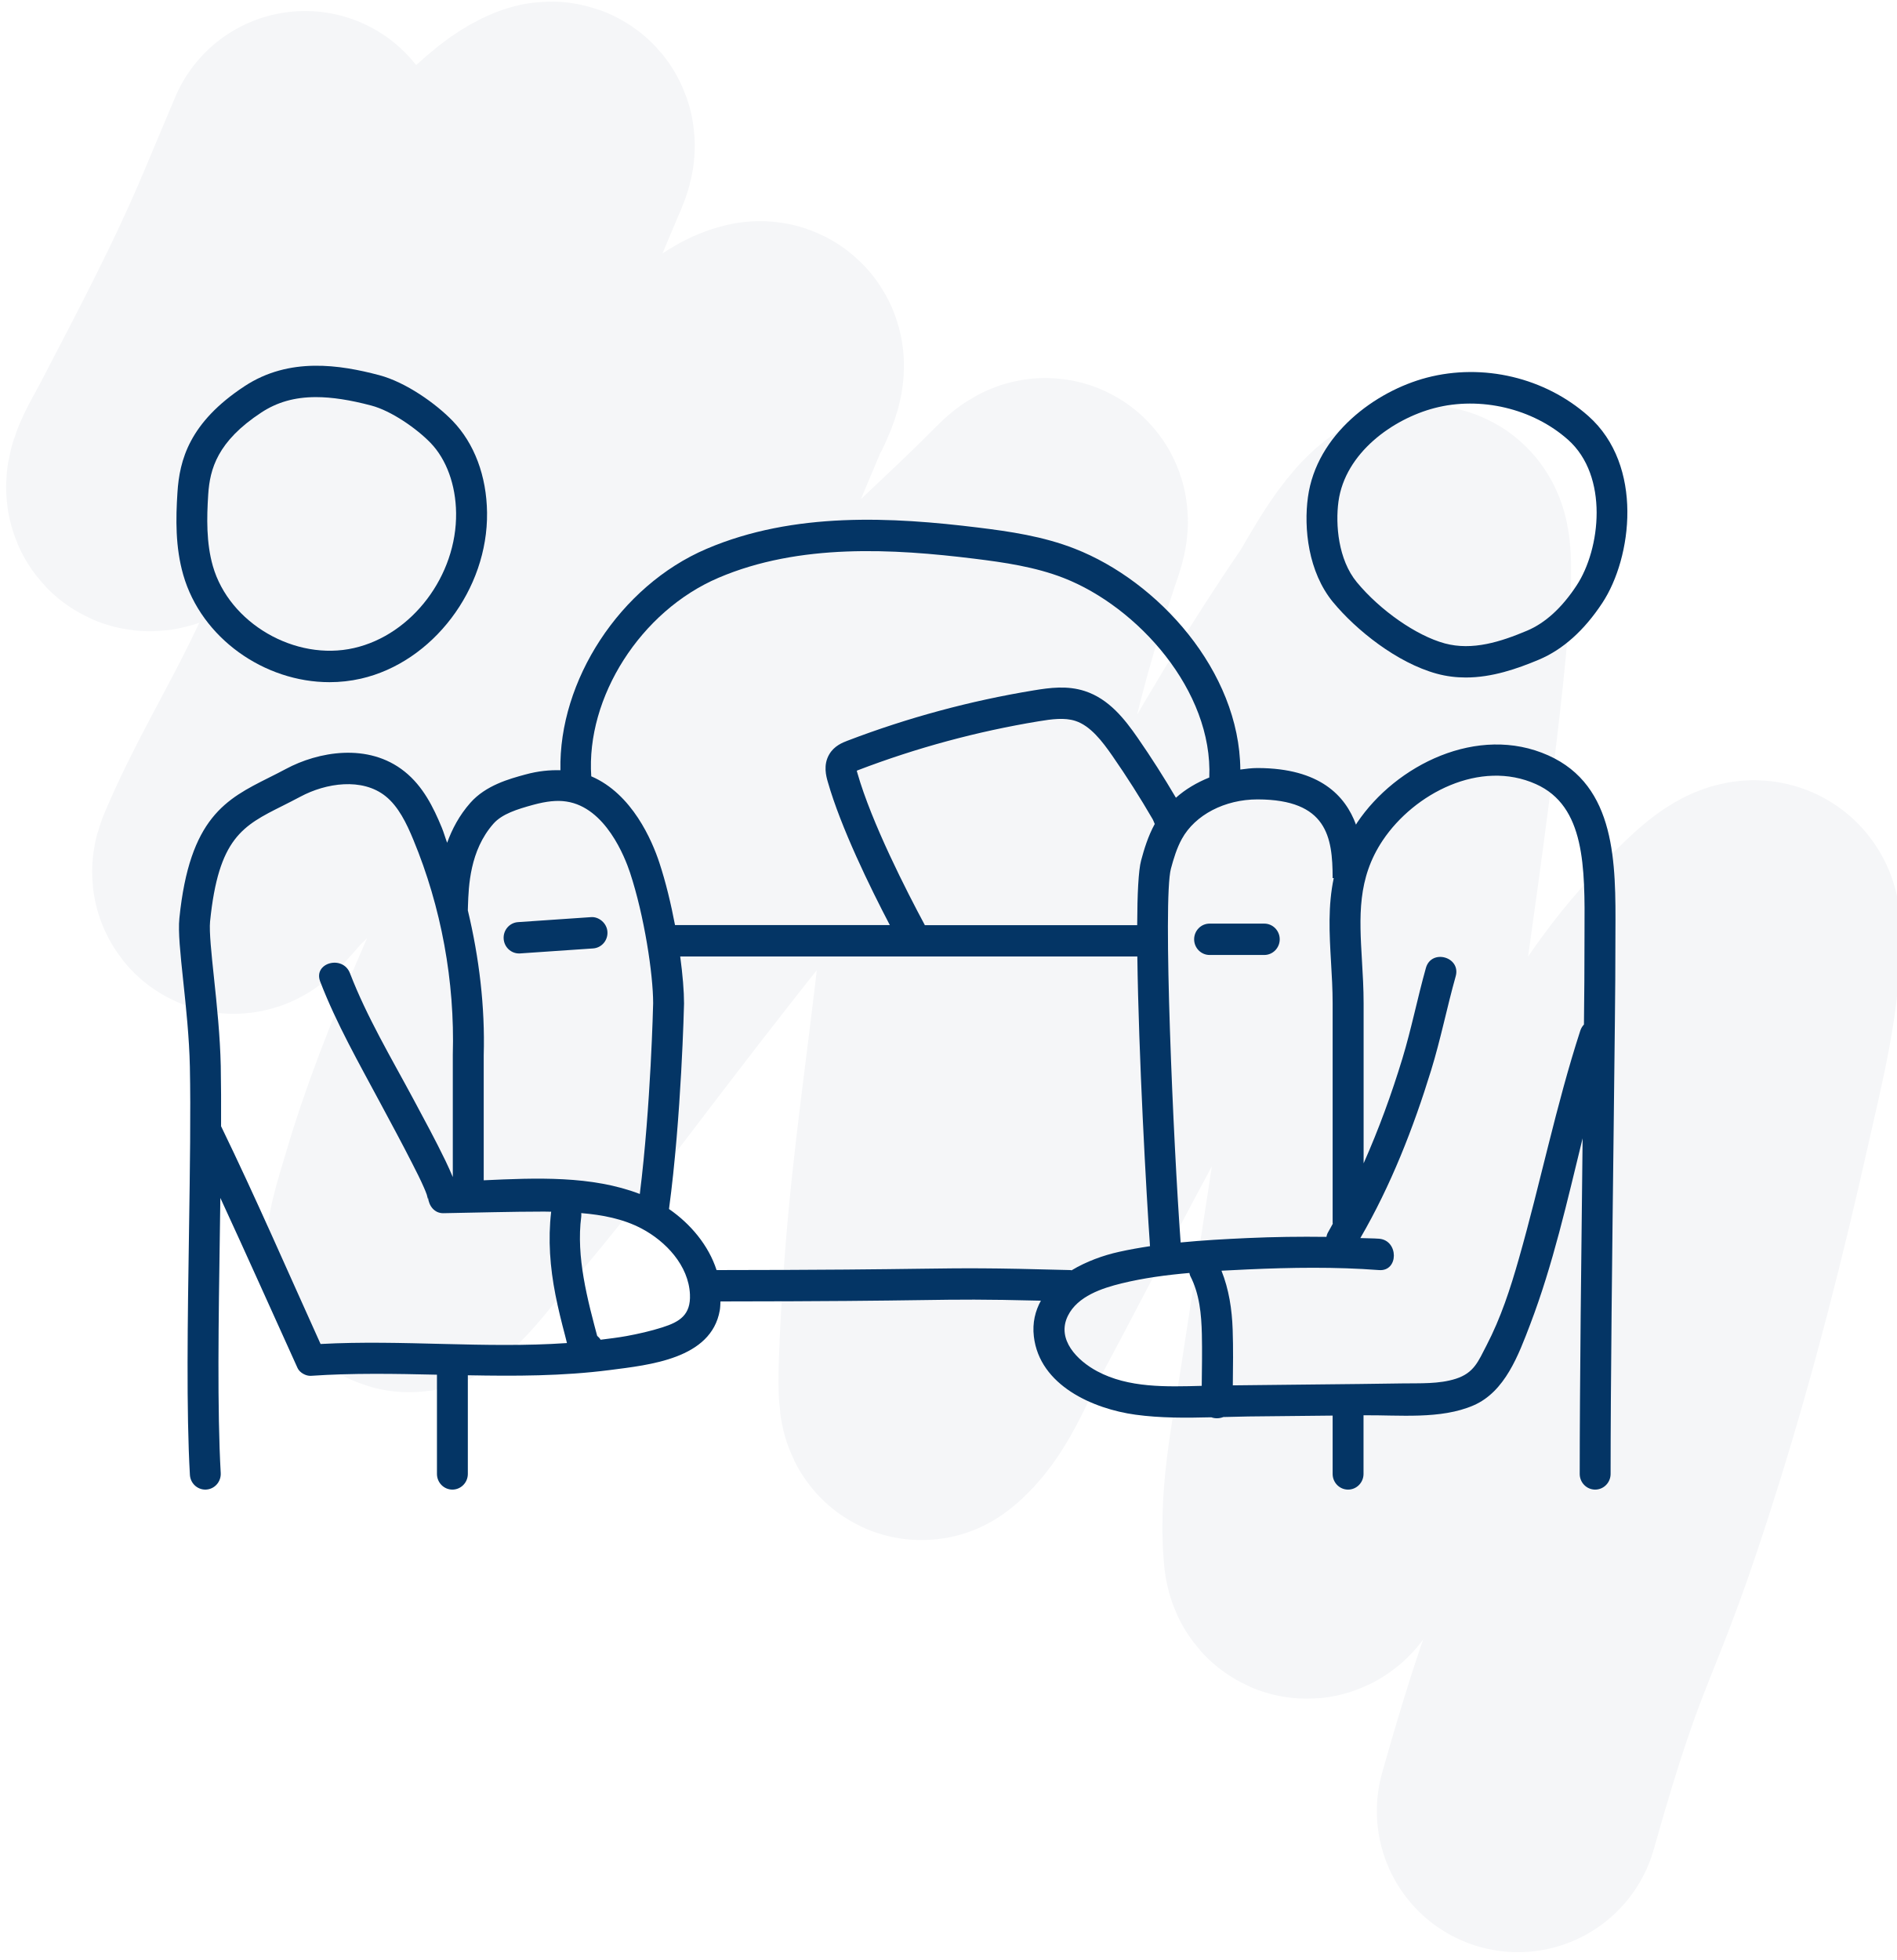
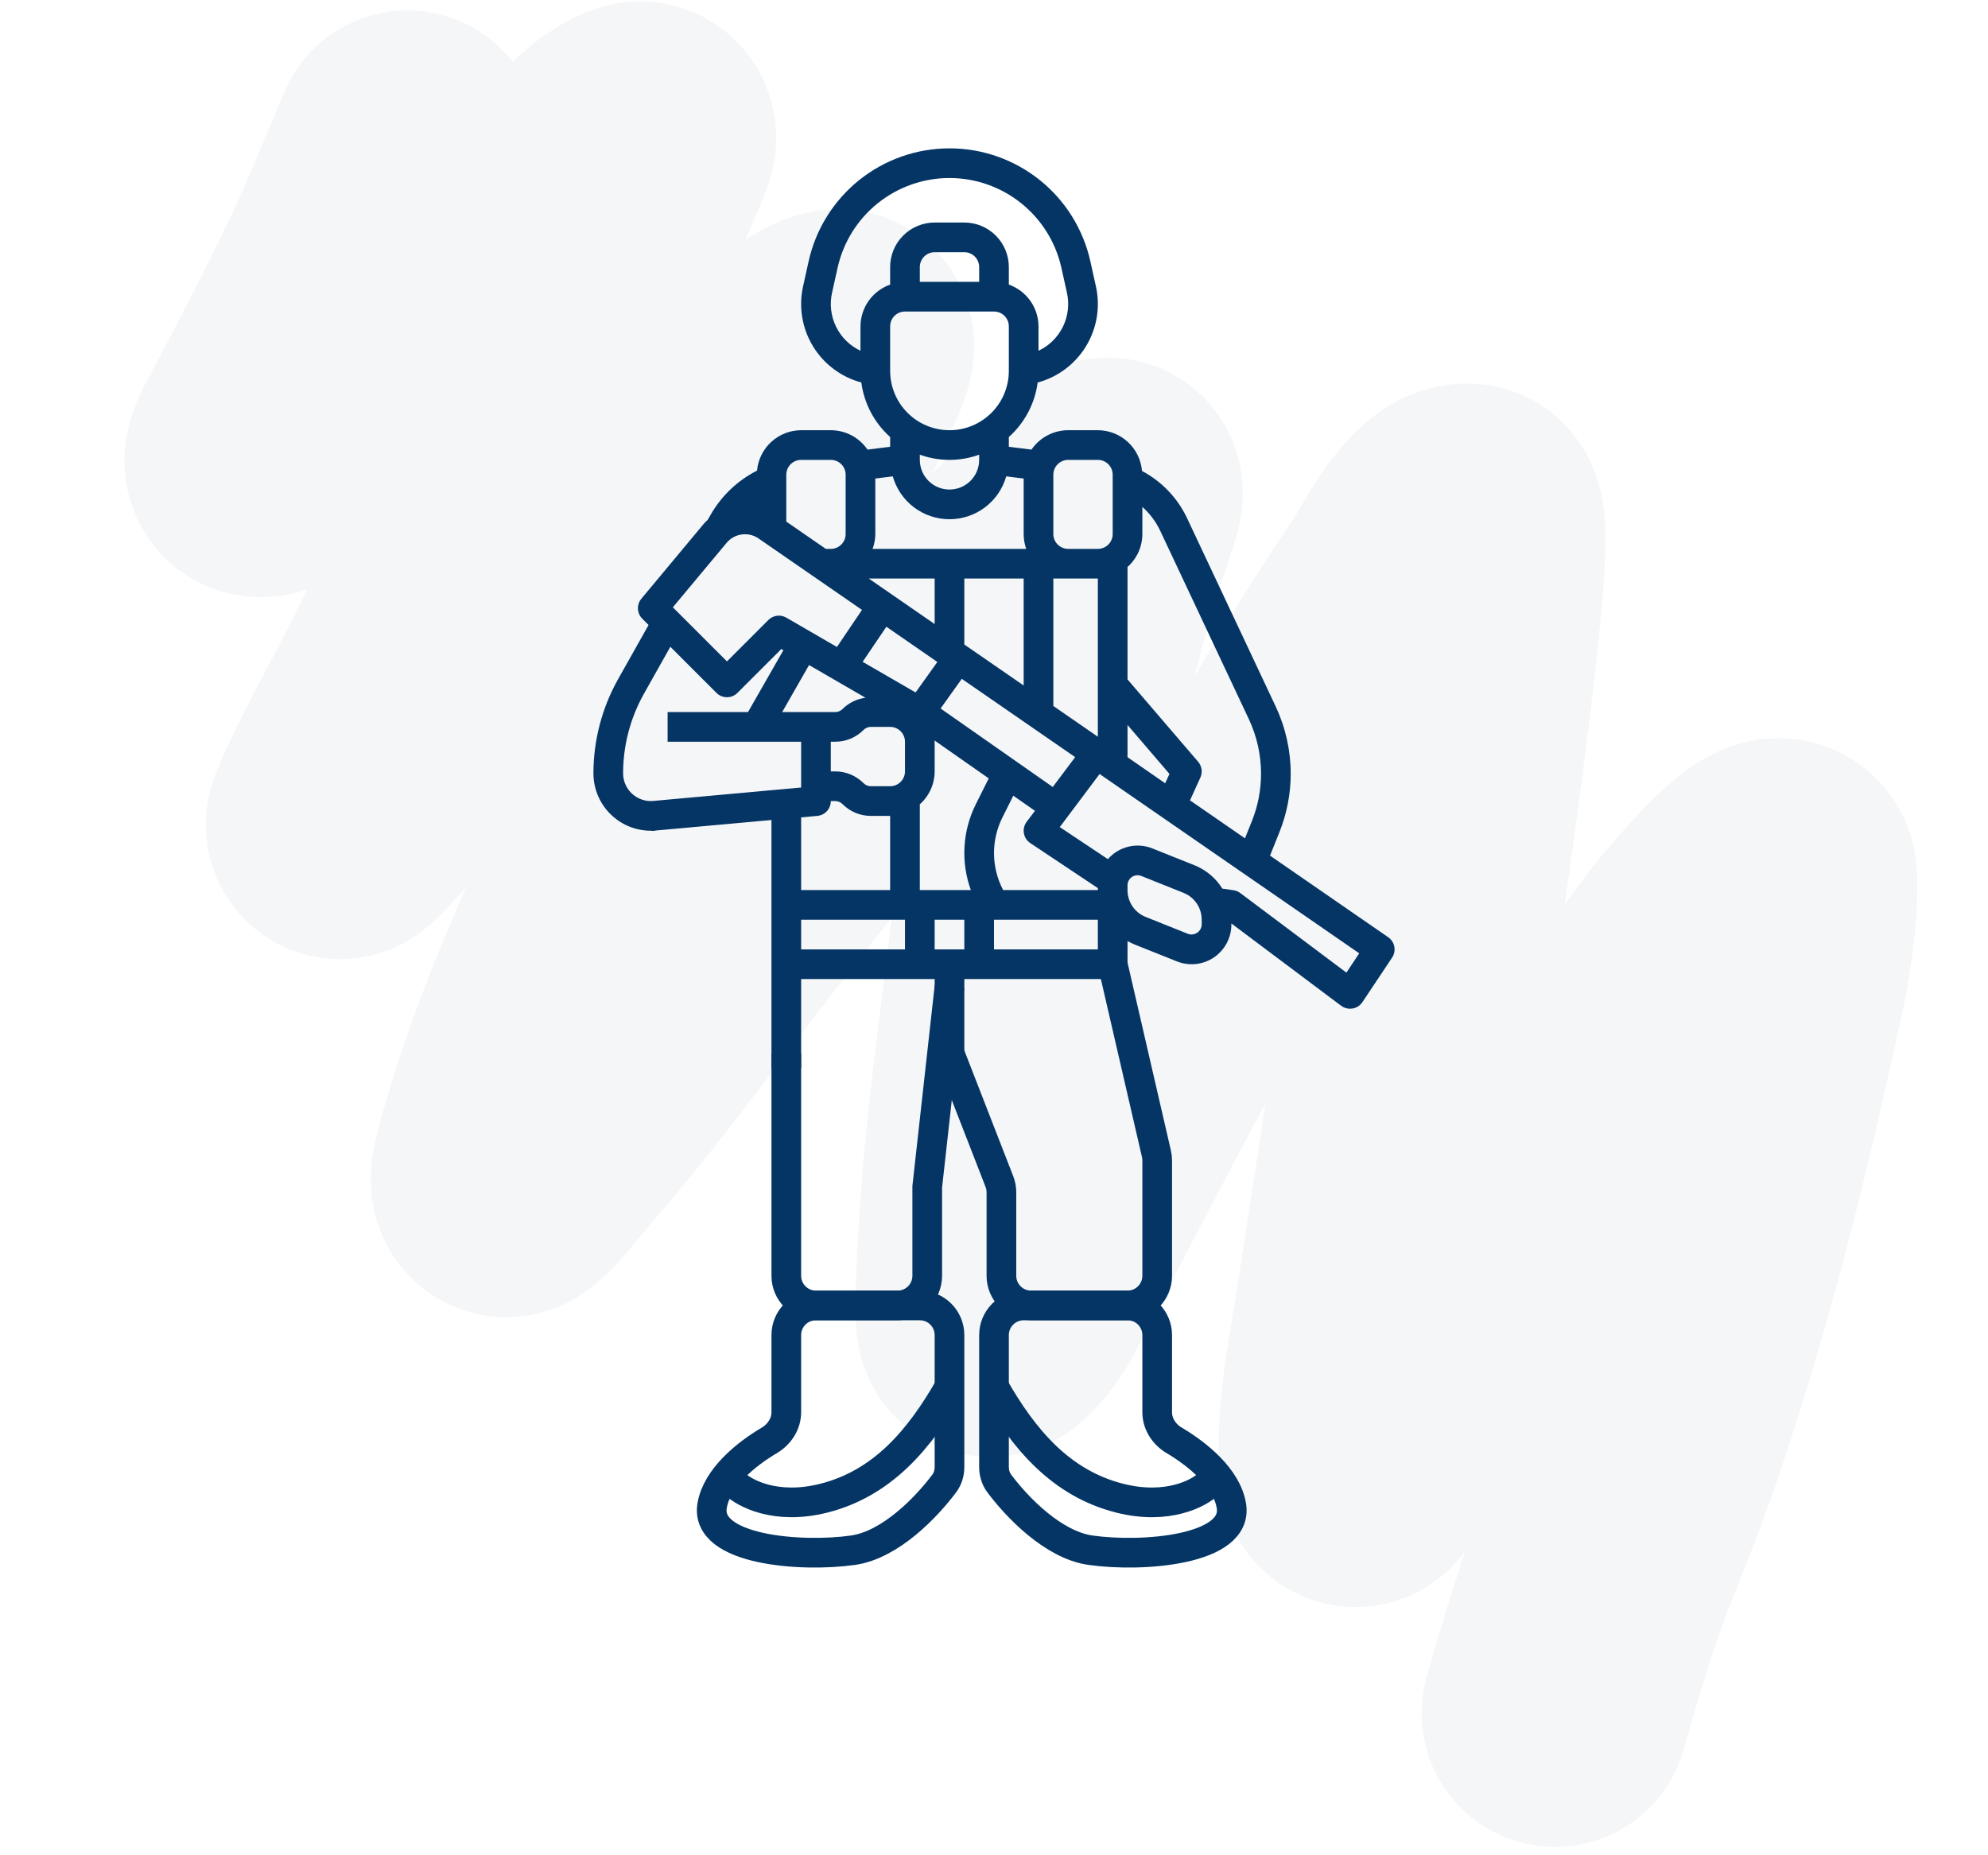
- <svg xmlns="http://www.w3.org/2000/svg" width="121" height="125" viewBox="0 0 121 125" fill="none">
-   <mask id="mask0_1228_7846" style="mask-type:alpha" maskUnits="userSpaceOnUse" x="0" y="0" width="121" height="125">
-     <rect width="121" height="125" fill="#D9D9D9" />
-   </mask>
-   <g mask="url(#mask0_1228_7846)">
-     <path d="M19.336 10.003C19.968 8.501 18.072 13.008 17.44 14.51C15.373 19.423 12.953 23.97 10.508 28.676C9.842 29.959 8.312 32.307 10.614 30.735C16.271 26.873 20.769 21.04 25.87 16.468C27.628 14.893 29.476 13.442 31.307 11.957C32.382 11.085 33.614 9.689 34.914 9.159C35.687 8.844 35.125 9.905 35.021 10.153C34.007 12.562 32.994 14.971 31.98 17.381C28.125 26.543 24.584 35.941 20.221 44.869C18.505 48.381 16.472 51.747 14.954 55.355C14.493 56.452 16.256 54.222 16.628 53.871C21.59 49.188 26.394 44.213 31.096 39.261C35.433 34.693 39.821 29.916 44.658 25.878C45.626 25.07 47.093 23.408 48.388 23.114C49.194 22.93 47.96 25.147 47.886 25.324C43.965 34.644 40.044 43.964 36.123 53.284C32.957 60.809 29.116 68.349 26.826 76.214C26.5 77.332 25.466 80.429 26.342 79.675C27.343 78.813 28.298 77.474 29.164 76.478C32.616 72.511 35.761 68.281 38.958 64.105C44.75 56.54 50.698 48.982 57.29 42.112C60.132 39.151 63.233 36.465 66.107 33.54C67.245 32.382 66.631 33.839 66.371 34.622C65.062 38.559 63.869 42.577 63.094 46.662C62.185 51.455 61.758 56.363 61.231 61.21C60.513 67.825 59.487 74.411 59.009 81.05C58.937 82.052 58.405 89.519 58.803 89.211C60.314 88.041 61.219 85.516 62.093 83.887C64.41 79.566 66.643 75.199 68.965 70.88C74.561 60.469 79.978 49.78 86.652 40.021C87.249 39.148 89.442 34.73 90.945 34.856C92.746 35.006 84.942 83.686 84.32 87.94C83.805 91.466 82.888 95.347 83.209 98.945C83.279 99.723 83.595 99.185 83.859 98.694C85.592 95.482 87.448 92.517 89.483 89.487C93.391 83.667 97.16 77.752 101.068 71.931C103.128 68.863 105 65.551 107.447 62.776C107.66 62.534 112.181 57.113 112.23 59.264C112.317 63.108 111.23 67.246 110.399 70.963C108.838 77.944 107.065 84.924 104.94 91.749C100.84 104.916 100.572 102.226 96.822 115.5" stroke="#F5F6F8" stroke-width="18" stroke-linecap="round" />
-     <path d="M21.017 43.506C16.86 43.506 12.847 40.698 11.689 36.664C11.181 34.89 11.21 33.088 11.319 31.404C11.451 29.358 12.063 26.952 15.603 24.628C18.458 22.752 21.687 23.266 24.181 23.924C25.901 24.378 27.82 25.754 28.87 26.842C30.255 28.276 31.037 30.352 31.066 32.688C31.133 37.584 27.599 42.236 23.021 43.282C22.355 43.434 21.683 43.506 21.017 43.506ZM20.154 25.326C18.789 25.326 17.672 25.65 16.669 26.308C13.87 28.146 13.387 29.906 13.281 31.534C13.184 33.034 13.155 34.628 13.578 36.104C14.62 39.742 18.826 42.192 22.585 41.328C26.289 40.484 29.145 36.702 29.092 32.714C29.07 30.924 28.476 29.294 27.463 28.246C26.59 27.342 24.967 26.202 23.684 25.864C22.331 25.506 21.175 25.326 20.154 25.326Z" fill="#043565" />
-     <path d="M93.497 43.208C92.886 43.208 92.268 43.136 91.643 42.965C89.104 42.272 86.496 40.178 85.036 38.411H85.034C83.436 36.474 83.156 33.679 83.426 31.709C83.974 27.692 87.737 24.944 91.001 24.087C94.604 23.143 98.554 24.084 101.312 26.532C104.866 29.686 104.098 35.578 102.208 38.446C101.048 40.208 99.689 41.425 98.162 42.069C96.761 42.657 95.169 43.208 93.497 43.208ZM86.541 37.126C88.034 38.931 90.341 40.539 92.153 41.033C93.924 41.511 95.725 40.929 97.406 40.221C98.564 39.733 99.628 38.764 100.565 37.336C102.094 35.016 102.624 30.358 100.012 28.04C97.77 26.053 94.433 25.259 91.49 26.027C88.842 26.721 85.798 28.881 85.374 31.985C85.174 33.458 85.359 35.69 86.541 37.126Z" fill="#043565" />
-     <path d="M33.107 60.807C32.593 60.807 32.161 60.403 32.126 59.873C32.089 59.323 32.498 58.845 33.044 58.809L37.697 58.491C38.19 58.449 38.71 58.869 38.745 59.423C38.783 59.973 38.373 60.451 37.827 60.487L33.174 60.805C33.154 60.807 33.131 60.807 33.107 60.807Z" fill="#043565" />
-     <path d="M80.642 60.904H77.153C76.61 60.904 76.168 60.456 76.168 59.904C76.168 59.352 76.61 58.904 77.153 58.904H80.642C81.186 58.904 81.627 59.352 81.627 59.904C81.627 60.456 81.186 60.904 80.642 60.904Z" fill="#043565" />
-     <path d="M98.753 48.174C94.265 46.168 89.033 48.788 86.562 52.47C86.535 52.51 86.517 52.55 86.491 52.592C85.817 50.754 84.192 48.994 80.234 48.982C80.227 48.982 80.219 48.982 80.211 48.982C79.835 48.982 79.474 49.03 79.114 49.078C79.062 42.8 73.869 37.066 68.55 34.992C66.527 34.2 64.397 33.892 62.392 33.646C56.961 32.978 50.654 32.614 45.06 35.006C39.53 37.37 35.627 43.424 35.747 49.122C35.062 49.104 34.341 49.166 33.49 49.4C32.493 49.672 30.988 50.082 30.003 51.198C29.293 52.002 28.832 52.884 28.521 53.748C28.399 53.428 28.31 53.096 28.18 52.782C27.642 51.478 26.981 50.144 25.808 49.206C23.476 47.338 20.269 47.948 18.236 49.04C17.861 49.242 17.499 49.422 17.148 49.598C14.437 50.96 12.091 52.136 11.441 58.568C11.354 59.412 11.502 60.808 11.689 62.578C11.87 64.274 12.071 66.198 12.111 68.022C12.17 70.842 12.115 74.576 12.056 78.53C11.969 84.176 11.88 90.012 12.113 94.06C12.144 94.59 12.576 95 13.096 95C13.116 95 13.135 95 13.153 94.998C13.695 94.966 14.11 94.494 14.079 93.942C13.852 89.97 13.939 84.17 14.024 78.562C14.036 77.828 14.045 77.112 14.055 76.398C15.722 80.004 17.339 83.634 18.98 87.248C19.114 87.544 19.516 87.764 19.831 87.744C22.507 87.56 25.19 87.612 27.871 87.672V94C27.871 94.552 28.312 95 28.856 95C29.4 95 29.841 94.552 29.841 94V87.708C32.865 87.766 35.885 87.764 38.895 87.376C41.411 87.05 45.367 86.67 45.911 83.57C45.944 83.378 45.944 83.19 45.956 83C52.879 82.994 56.299 82.95 58.639 82.916C61.393 82.876 62.646 82.86 66.393 82.952C66.034 83.606 65.843 84.356 65.944 85.232C66.308 88.364 69.732 89.852 72.421 90.222C74.017 90.442 75.64 90.428 77.26 90.388C77.506 90.478 77.786 90.47 78.032 90.372C78.566 90.358 79.098 90.344 79.628 90.336C81.418 90.316 83.211 90.298 85.002 90.28V94C85.002 94.552 85.443 95 85.987 95C86.531 95 86.972 94.552 86.972 94V90.26C89.226 90.236 91.897 90.54 93.995 89.626C96.001 88.754 96.858 86.416 97.602 84.466C99.066 80.63 99.964 76.6 100.947 72.598C100.865 79.746 100.762 88.328 100.762 94C100.762 94.552 101.203 95 101.747 95C102.291 95 102.732 94.552 102.732 94C102.732 88.224 102.839 79.416 102.925 72.198C102.986 66.916 103.042 62.486 103.036 60.706L103.04 59.44C103.063 55.066 103.095 50.112 98.753 48.174ZM45.826 36.85C50.991 34.642 56.978 34.994 62.154 35.632C64.037 35.864 66.029 36.152 67.843 36.86C72.567 38.702 77.374 44.05 77.134 49.586C76.342 49.906 75.615 50.332 75.006 50.876C74.246 49.584 73.43 48.3 72.565 47.054C71.746 45.874 70.741 44.574 69.191 44.072C68.083 43.712 66.974 43.856 65.93 44.03C61.884 44.694 57.888 45.774 54.055 47.24C53.757 47.354 53.202 47.564 52.885 48.124C52.498 48.794 52.699 49.508 52.798 49.854C53.633 52.778 55.495 56.584 56.758 58.998H43.056C42.798 57.64 42.463 56.248 42.055 55.012C41.6 53.632 40.331 50.628 37.713 49.51C37.374 44.474 40.858 38.972 45.826 36.85ZM73.655 52.55C73.231 53.324 72.977 54.16 72.786 54.876C72.616 55.506 72.543 57.018 72.536 59.002H58.992C57.827 56.832 55.595 52.472 54.689 49.302C54.671 49.24 54.657 49.19 54.648 49.152C54.689 49.134 54.724 49.12 54.746 49.112C58.458 47.692 62.327 46.648 66.243 46.002C67.088 45.862 67.902 45.752 68.592 45.976C69.559 46.288 70.317 47.29 70.952 48.204C71.866 49.52 72.731 50.882 73.525 52.25C73.548 52.288 73.599 52.414 73.655 52.55ZM29.841 58.042L29.849 57.768C29.89 56.538 29.961 54.248 31.472 52.534C32.02 51.91 32.983 51.61 34.002 51.33C34.861 51.096 35.535 51.026 36.127 51.118C38.627 51.49 39.863 54.68 40.186 55.652C41.098 58.414 41.661 62.136 41.661 63.978C41.659 64.048 41.514 70.516 40.81 76.146C37.743 74.968 34.199 75.118 30.854 75.274V67.304C30.942 64.2 30.564 61.08 29.839 58.052C29.839 58.046 29.841 58.044 29.841 58.042ZM20.448 85.714C18.35 81.08 16.321 76.4 14.101 71.826C14.106 70.438 14.104 69.122 14.081 67.978C14.039 66.07 13.833 64.102 13.649 62.362C13.488 60.842 13.336 59.404 13.399 58.77C13.939 53.44 15.478 52.668 18.025 51.392C18.391 51.208 18.767 51.018 19.158 50.81C20.793 49.932 23.102 49.584 24.591 50.776C25.412 51.432 25.93 52.5 26.366 53.558C28.145 57.848 29.016 62.582 28.882 67.272V75.07C28.734 74.716 28.578 74.366 28.413 74.026C27.776 72.708 27.077 71.422 26.386 70.132C24.975 67.498 23.401 64.866 22.323 62.068C21.866 60.882 19.961 61.398 20.424 62.6C21.457 65.282 22.899 67.806 24.25 70.332C24.942 71.624 25.641 72.912 26.305 74.22C26.559 74.72 26.819 75.224 27.042 75.74C27.107 75.89 27.17 76.038 27.223 76.192C27.245 76.252 27.331 76.67 27.3 76.372C27.357 76.902 27.704 77.382 28.285 77.372C30.424 77.336 32.566 77.272 34.705 77.27C34.855 77.27 35.007 77.276 35.156 77.278C34.949 79.062 35.083 80.816 35.43 82.582C35.601 83.454 35.816 84.316 36.043 85.174C36.084 85.328 36.121 85.492 36.163 85.654C30.948 86.014 25.663 85.43 20.448 85.714ZM42.246 84.654C41.498 84.892 40.731 85.066 39.959 85.208C39.41 85.308 38.858 85.372 38.308 85.442V85.44C38.249 85.338 38.172 85.264 38.092 85.196C38.078 85.146 38.064 85.094 38.05 85.044C38.001 84.856 37.95 84.67 37.901 84.482C37.816 84.16 37.733 83.838 37.654 83.514C37.491 82.842 37.341 82.164 37.225 81.48C37.008 80.208 36.906 78.872 37.075 77.586C37.085 77.512 37.077 77.44 37.075 77.366C38.413 77.478 39.739 77.726 40.928 78.354C42.463 79.164 43.927 80.706 44.008 82.554C44.067 83.862 43.35 84.304 42.246 84.654ZM58.611 80.916C56.249 80.948 52.79 80.994 45.706 81C45.199 79.426 44.045 78.048 42.672 77.106C43.466 71.216 43.629 64.094 43.631 64C43.631 63.218 43.545 62.166 43.387 61H72.545C72.624 67.226 73.119 76.178 73.353 79.476C72.687 79.576 72.027 79.692 71.373 79.838C70.384 80.056 69.295 80.446 68.349 81.016C68.326 81.014 68.306 81 68.284 81C62.995 80.856 61.714 80.876 58.611 80.916ZM76.653 88.384C74.407 88.442 71.986 88.528 69.975 87.448C68.735 86.784 67.368 85.434 68.113 83.92C68.731 82.66 70.308 82.15 71.549 81.846C72.957 81.502 74.407 81.312 75.865 81.184C75.885 81.246 75.887 81.306 75.918 81.37C76.511 82.514 76.631 83.816 76.661 85.086C76.686 86.184 76.665 87.284 76.653 88.384ZM75.307 79.238C74.841 72.918 74.159 57.368 74.687 55.4C74.858 54.764 75.059 54.092 75.386 53.5C76.229 51.968 78.123 50.982 80.213 50.982C80.217 50.982 80.225 50.982 80.229 50.982C84.635 50.996 85.002 53.364 85.002 56H85.073C84.699 57.772 84.793 59.536 84.9 61.364C84.951 62.216 85.002 63.094 85.002 64V78C85.002 78.016 85.01 78.028 85.012 78.044C84.907 78.224 84.819 78.412 84.71 78.59C84.649 78.69 84.628 78.786 84.604 78.882C82.922 78.86 81.241 78.882 79.565 78.958C78.152 79.022 76.726 79.1 75.307 79.238ZM101.068 59.428L101.064 60.714C101.068 61.63 101.054 63.26 101.032 65.34C100.934 65.444 100.851 65.57 100.798 65.734C99.249 70.504 98.258 75.44 96.885 80.26C96.338 82.184 95.735 84.038 94.815 85.81C94.293 86.814 94.025 87.556 92.864 87.93C91.781 88.278 90.577 88.21 89.45 88.228C85.845 88.286 82.24 88.304 78.635 88.352C78.649 87.164 78.666 85.974 78.625 84.788C78.58 83.498 78.387 82.23 77.912 81.04C78.465 81.01 79.017 80.982 79.567 80.958C82.358 80.832 85.171 80.788 87.961 81C89.226 81.096 89.22 79.096 87.961 79C87.565 78.97 87.165 78.978 86.769 78.958C88.713 75.614 90.144 71.962 91.282 68.264C91.893 66.284 92.291 64.254 92.851 62.264C93.199 61.024 91.3 60.494 90.951 61.732C90.412 63.65 90.029 65.608 89.448 67.52C88.757 69.788 87.941 72.026 86.978 74.192V64C86.978 63.052 86.925 62.136 86.871 61.244C86.708 58.448 86.568 56.034 88.197 53.596C90.213 50.588 94.417 48.414 97.967 50.006C101.117 51.414 101.093 55.306 101.068 59.428Z" fill="#043565" />
-   </g>
+ <svg xmlns="http://www.w3.org/2000/svg" width="134" height="125" viewBox="0 0 134 125" fill="none">
+   <path d="M27.336 10.003C27.968 8.501 26.072 13.008 25.44 14.51C23.373 19.423 20.953 23.97 18.508 28.676C17.842 29.959 16.312 32.307 18.614 30.735C24.271 26.873 28.769 21.04 33.87 16.468C35.628 14.893 37.476 13.442 39.307 11.957C40.382 11.085 41.614 9.689 42.914 9.159C43.687 8.844 43.125 9.905 43.021 10.153C42.007 12.562 40.994 14.971 39.98 17.381C36.126 26.543 32.584 35.941 28.221 44.869C26.505 48.381 24.472 51.747 22.954 55.355C22.493 56.452 24.256 54.222 24.628 53.871C29.59 49.188 34.394 44.213 39.096 39.261C43.433 34.693 47.821 29.916 52.658 25.878C53.626 25.07 55.093 23.408 56.388 23.114C57.194 22.93 55.96 25.147 55.886 25.324C51.965 34.644 48.044 43.964 44.123 53.284C40.957 60.809 37.116 68.349 34.826 76.214C34.5 77.332 33.466 80.429 34.342 79.675C35.343 78.813 36.298 77.474 37.164 76.478C40.616 72.511 43.761 68.281 46.958 64.105C52.75 56.54 58.698 48.982 65.29 42.112C68.132 39.151 71.233 36.465 74.107 33.54C75.245 32.382 74.631 33.839 74.371 34.622C73.062 38.559 71.869 42.577 71.094 46.662C70.185 51.455 69.758 56.363 69.231 61.21C68.513 67.825 67.487 74.411 67.009 81.05C66.937 82.052 66.405 89.519 66.803 89.211C68.314 88.041 69.219 85.516 70.093 83.887C72.41 79.566 74.643 75.199 76.965 70.88C82.561 60.469 87.978 49.78 94.652 40.021C95.249 39.148 97.442 34.73 98.945 34.856C100.746 35.006 92.942 83.686 92.32 87.94C91.805 91.466 90.888 95.347 91.209 98.945C91.279 99.723 91.595 99.185 91.859 98.694C93.592 95.482 95.449 92.517 97.483 89.487C101.391 83.667 105.16 77.752 109.068 71.931C111.128 68.863 113 65.551 115.447 62.776C115.66 62.534 120.181 57.113 120.23 59.264C120.317 63.108 119.23 67.246 118.399 70.963C116.838 77.944 115.065 84.924 112.94 91.749C108.84 104.916 108.572 102.226 104.822 115.5" stroke="#F5F6F8" stroke-width="18" stroke-linecap="round" />
+   <path d="M85.606 57.679L86.241 56.091C86.744 54.838 87.001 53.5 87 52.149C86.998 50.587 86.653 49.045 85.99 47.631L80 34.901C79.356 33.553 78.295 32.447 76.975 31.747C76.913 31 76.573 30.303 76.022 29.795C75.471 29.286 74.75 29.003 74 29.001H72C71.512 29.002 71.032 29.121 70.601 29.349C70.17 29.577 69.801 29.907 69.526 30.309L68 30.118V29.461C69.066 28.507 69.755 27.204 69.943 25.786C71.307 25.42 72.477 24.54 73.208 23.332C73.94 22.124 74.177 20.68 73.869 19.301L73.495 17.615C73.015 15.455 71.812 13.524 70.086 12.139C68.359 10.755 66.213 10 64 10C61.787 10 59.641 10.755 57.914 12.139C56.188 13.524 54.985 15.455 54.505 17.615L54.131 19.301C53.824 20.68 54.061 22.123 54.792 23.331C55.524 24.539 56.693 25.418 58.057 25.784C58.245 27.203 58.934 28.507 60 29.461V30.118L58.474 30.309C58.199 29.907 57.83 29.577 57.399 29.349C56.968 29.121 56.488 29.002 56 29.001H54C53.254 29.004 52.536 29.284 51.987 29.788C51.437 30.292 51.095 30.983 51.028 31.725C49.717 32.39 48.629 33.425 47.9 34.701L47.7 35.049C47.616 35.123 47.537 35.201 47.461 35.283L43.232 40.36C43.072 40.552 42.99 40.797 43.001 41.046C43.012 41.295 43.116 41.532 43.293 41.708L43.717 42.132L41.663 45.783C40.574 47.722 40.001 49.908 40 52.131C40 53.157 40.407 54.141 41.133 54.867C41.858 55.593 42.842 56.001 43.868 56.001C43.985 56.02 44.105 56.014 44.22 55.985L52 55.278V72.001H54V66.001H63V72.001H65V66.001H74H76L76 63.435C76.156 63.525 76.319 63.605 76.486 63.673L79.33 64.81C79.736 64.972 80.176 65.033 80.611 64.986C81.046 64.939 81.462 64.786 81.824 64.541C82.186 64.295 82.483 63.965 82.688 63.579C82.893 63.192 83 62.762 83 62.324V62.251L90.4 67.801C90.573 67.931 90.784 68.001 91 68.001C91.057 68.001 91.113 67.996 91.169 67.986C91.303 67.963 91.431 67.913 91.545 67.84C91.659 67.766 91.757 67.669 91.832 67.556L93.832 64.556C93.978 64.338 94.032 64.071 93.982 63.813C93.933 63.555 93.784 63.327 93.568 63.178L85.606 57.679ZM78.189 35.751L84.18 48.482C84.718 49.63 84.998 50.882 85 52.149C85.001 53.245 84.792 54.332 84.384 55.349L83.918 56.513L80.211 53.953L80.911 52.415C80.99 52.242 81.017 52.05 80.991 51.861C80.964 51.673 80.884 51.496 80.76 51.351L76 45.801V38.221C76.313 37.942 76.564 37.6 76.737 37.218C76.909 36.835 76.999 36.421 77 36.001V34.171C77.498 34.614 77.902 35.151 78.189 35.751ZM74 60.001H67.618L67.565 59.901C67.194 59.157 67 58.338 67 57.506C67 56.675 67.194 55.855 67.565 55.111L68.302 53.638L69.761 54.659L69.2 55.401C69.118 55.51 69.06 55.634 69.028 55.767C68.996 55.899 68.991 56.036 69.014 56.17C69.037 56.304 69.087 56.432 69.161 56.546C69.235 56.66 69.332 56.758 69.445 56.833L74 59.87V60.001ZM63 64.001V62.001H65V64.001H63ZM58.339 47.037C57.754 47.113 57.211 47.379 56.793 47.794C56.728 47.86 56.65 47.913 56.564 47.948C56.478 47.984 56.386 48.002 56.293 48.001H52.723L54.533 44.833L58.339 47.037ZM59 36.001V32.259L60.176 32.112C60.412 32.944 60.913 33.677 61.603 34.198C62.294 34.72 63.135 35.002 64 35.002C64.865 35.002 65.706 34.72 66.397 34.198C67.087 33.677 67.588 32.944 67.824 32.112L69 32.259V36.001C69 36.342 69.058 36.68 69.171 37.001H58.816C58.934 36.681 58.997 36.343 59 36.001ZM62 30.651C63.292 31.118 64.707 31.118 66 30.651V31.001C66 31.532 65.789 32.04 65.414 32.416C65.039 32.791 64.53 33.001 64 33.001C63.47 33.001 62.961 32.791 62.586 32.416C62.211 32.04 62 31.532 62 31.001V30.651ZM74 49.664L71 47.592V39.001H74V49.664ZM69 46.211L65 43.449V39.001H69V46.211ZM63 39.001V42.068L58.56 39.001H63ZM63.182 44.625L61.714 46.68L58.146 44.614L59.746 42.25L63.182 44.625ZM56 50.001H56.293C56.649 50.002 57.001 49.933 57.33 49.797C57.658 49.661 57.956 49.461 58.207 49.208C58.272 49.142 58.35 49.09 58.436 49.054C58.522 49.019 58.614 49.001 58.707 49.001H60C60.265 49.001 60.52 49.107 60.707 49.294C60.895 49.482 61 49.736 61 50.001V52.001C61 52.267 60.895 52.521 60.707 52.708C60.52 52.896 60.265 53.001 60 53.001H58.707C58.614 53.002 58.522 52.984 58.436 52.948C58.35 52.913 58.272 52.86 58.207 52.794C57.956 52.542 57.658 52.342 57.33 52.206C57.001 52.07 56.649 52 56.293 52.001H56V50.001ZM63 52.001V50.001C63 49.972 62.992 49.945 62.991 49.915L66.646 52.473L65.776 54.212C65.33 55.104 65.07 56.077 65.012 57.072C64.954 58.067 65.1 59.064 65.439 60.001H62V54.221C62.313 53.942 62.564 53.6 62.737 53.218C62.909 52.835 62.999 52.421 63 52.001ZM70.961 53.053L63.4 47.761L64.828 45.761L72.471 51.04L70.961 53.053ZM76 48.871L78.826 52.171L78.539 52.802L76 51.045V48.871ZM71 32.001C71 31.736 71.105 31.482 71.293 31.294C71.48 31.107 71.735 31.001 72 31.001H74C74.265 31.001 74.52 31.107 74.707 31.294C74.895 31.482 75 31.736 75 32.001V36.001C75 36.267 74.895 36.521 74.707 36.708C74.52 36.896 74.265 37.001 74 37.001H72C71.735 37.001 71.48 36.896 71.293 36.708C71.105 36.521 71 36.267 71 36.001V32.001ZM68 25.001C68 26.062 67.579 27.079 66.828 27.83C66.078 28.58 65.061 29.001 64 29.001C62.939 29.001 61.922 28.58 61.172 27.83C60.421 27.079 60 26.062 60 25.001V22.001C60 21.736 60.105 21.482 60.293 21.294C60.48 21.107 60.735 21.001 61 21.001H67C67.265 21.001 67.52 21.107 67.707 21.294C67.895 21.482 68 21.736 68 22.001V25.001ZM66 19.001H62V18.001C62 17.736 62.105 17.482 62.293 17.294C62.48 17.107 62.735 17.001 63 17.001H65C65.265 17.001 65.52 17.107 65.707 17.294C65.895 17.482 66 17.736 66 18.001V19.001ZM58 22.001V23.645C57.284 23.308 56.704 22.737 56.356 22.027C56.008 21.317 55.911 20.509 56.083 19.736L56.458 18.051C56.839 16.335 57.794 14.801 59.166 13.701C60.537 12.601 62.242 12.001 64 12.001C65.758 12.001 67.463 12.601 68.834 13.701C70.206 14.801 71.161 16.335 71.542 18.051L71.917 19.736C72.089 20.509 71.992 21.317 71.644 22.027C71.296 22.737 70.716 23.308 70 23.645V22.001C69.997 21.383 69.804 20.781 69.446 20.276C69.088 19.773 68.583 19.391 68 19.185V18.001C68 17.206 67.684 16.442 67.121 15.88C66.559 15.317 65.796 15.001 65 15.001H63C62.204 15.001 61.441 15.317 60.879 15.88C60.316 16.442 60 17.206 60 18.001V19.185C59.417 19.391 58.912 19.773 58.554 20.276C58.196 20.781 58.003 21.383 58 22.001ZM54 31.001H56C56.265 31.001 56.52 31.107 56.707 31.294C56.895 31.482 57 31.736 57 32.001V36.001C57 36.267 56.895 36.521 56.707 36.708C56.52 36.896 56.265 37.001 56 37.001H55.664L53 35.162V32.001C53 31.736 53.105 31.482 53.293 31.294C53.48 31.107 53.735 31.001 54 31.001ZM49 36.566C49.255 36.274 49.607 36.084 49.991 36.03C50.375 35.976 50.765 36.062 51.091 36.272L58.101 41.114L56.413 43.614L53 41.636C52.809 41.526 52.588 41.481 52.369 41.51C52.151 41.539 51.948 41.639 51.792 41.794L49 44.587L45.353 40.939L49 36.566ZM44.04 53.992C43.983 53.992 43.925 53.995 43.868 54.001C43.623 54.001 43.38 53.953 43.153 53.859C42.926 53.764 42.72 53.627 42.547 53.453C42.373 53.279 42.236 53.073 42.142 52.847C42.048 52.62 42 52.377 42 52.131C42.001 50.251 42.485 48.403 43.406 46.764L45.185 43.601L48.293 46.709C48.48 46.897 48.735 47.002 49 47.002C49.265 47.002 49.52 46.897 49.707 46.709L52.664 43.752L52.803 43.832L50.42 48.001H45V50.001H54V53.088L44.04 53.992ZM55.09 55.001C55.339 54.979 55.571 54.864 55.74 54.678C55.908 54.493 56.001 54.252 56 54.001H56.293C56.386 54.001 56.478 54.019 56.564 54.054C56.65 54.09 56.728 54.142 56.793 54.208C57.044 54.461 57.342 54.661 57.67 54.797C57.999 54.933 58.351 55.002 58.707 55.001H60V60.001H54V55.101L55.09 55.001ZM54 62.001H61V64.001H54V62.001ZM67 64.001V62.001H74V64.001H67ZM81 62.324C80.997 62.434 80.968 62.541 80.915 62.637C80.862 62.733 80.787 62.815 80.696 62.876C80.606 62.937 80.501 62.976 80.393 62.99C80.284 63.003 80.174 62.99 80.071 62.952L77.229 61.815C76.865 61.672 76.554 61.422 76.334 61.098C76.115 60.774 75.999 60.392 76 60.001V59.678C76 59.568 76.027 59.458 76.079 59.361C76.131 59.263 76.206 59.179 76.297 59.117C76.389 59.055 76.495 59.017 76.605 59.005C76.715 58.993 76.826 59.009 76.929 59.05L79.771 60.187C80.135 60.331 80.446 60.581 80.666 60.904C80.885 61.228 81.001 61.61 81 62.001V62.324ZM90.754 65.566L83.6 60.201C83.465 60.101 83.307 60.035 83.141 60.011L82.393 59.904C81.95 59.193 81.292 58.641 80.514 58.329L77.67 57.192C77.158 56.987 76.594 56.946 76.058 57.076C75.521 57.206 75.038 57.5 74.677 57.917L71.434 55.755L74.118 52.177L91.618 64.265L90.754 65.566Z" fill="#043565" />
+   <path d="M53 71.002V86.002C53 87.106 53.895 88.002 55 88.002H60.5C61.605 88.002 62.5 87.106 62.5 86.002V80.002L64 66.502" stroke="#043565" stroke-width="2" />
+   <path d="M75 65.002L77.949 77.78C77.983 77.927 78 78.078 78 78.23V86.002C78 87.106 77.105 88.002 76 88.002H69.5C68.395 88.002 67.5 87.106 67.5 86.002V80.377C67.5 80.129 67.454 79.883 67.364 79.652L64 71.002" stroke="#043565" stroke-width="2" />
+   <path d="M62 88.002H55C53.895 88.002 53 88.897 53 90.002V95.202C53 95.993 52.529 96.701 51.848 97.103C50.288 98.025 48.314 99.62 48 101.502C47.5 104.502 54 105.002 57.5 104.502C60.02 104.142 62.459 101.595 63.651 99.996C63.886 99.679 64 99.291 64 98.896V90.002C64 88.897 63.105 88.002 62 88.002Z" stroke="#043565" stroke-width="2" />
+   <path d="M69 88.002H76C77.105 88.002 78 88.897 78 90.002V95.202C78 95.993 78.471 96.701 79.152 97.103C80.712 98.025 82.686 99.62 83 101.502C83.5 104.502 77 105.002 73.5 104.502C70.98 104.142 68.541 101.595 67.349 99.996C67.114 99.679 67 99.291 67 98.896V90.002C67 88.897 67.895 88.002 69 88.002Z" stroke="#043565" stroke-width="2" />
+   <path d="M49.5 100.002C50.167 100.669 52.3 101.802 55.5 101.002C59.5 100.002 62 97.002 64 93.502" stroke="#043565" stroke-width="2" />
+   <path d="M81.5 100.002C80.833 100.669 78.7 101.802 75.5 101.002C71.5 100.002 69 97.002 67 93.502" stroke="#043565" stroke-width="2" />
</svg>
